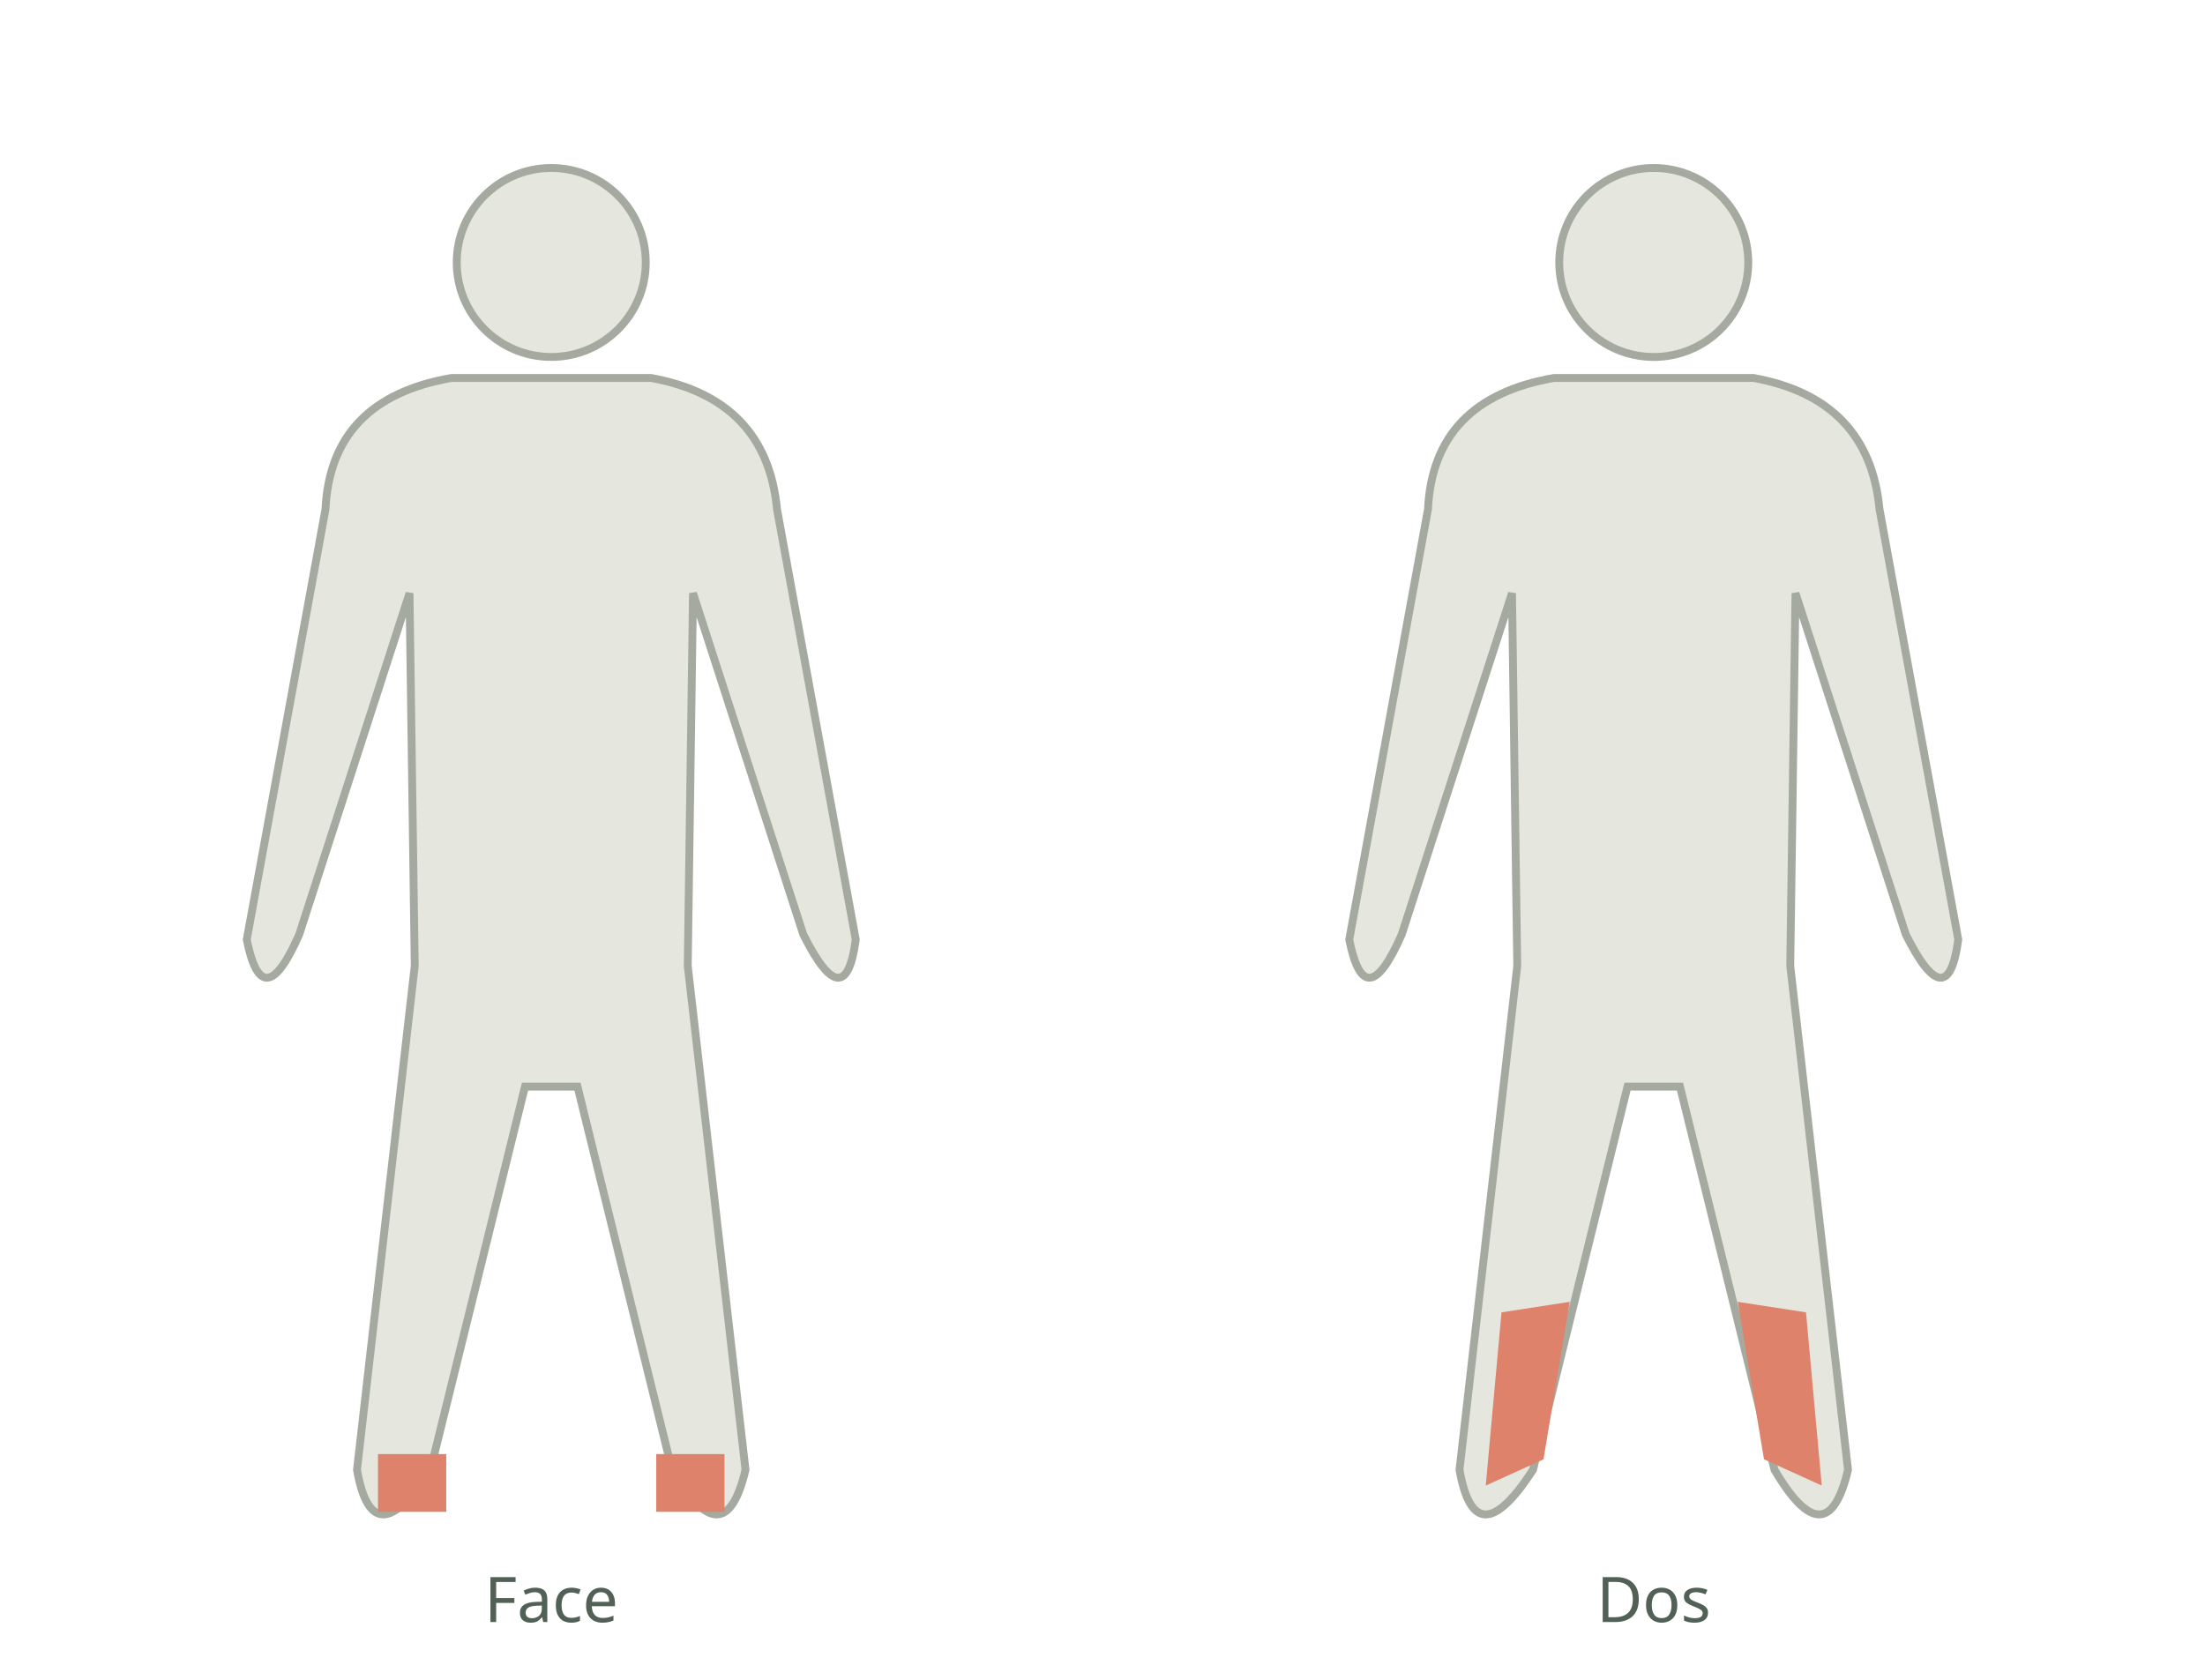
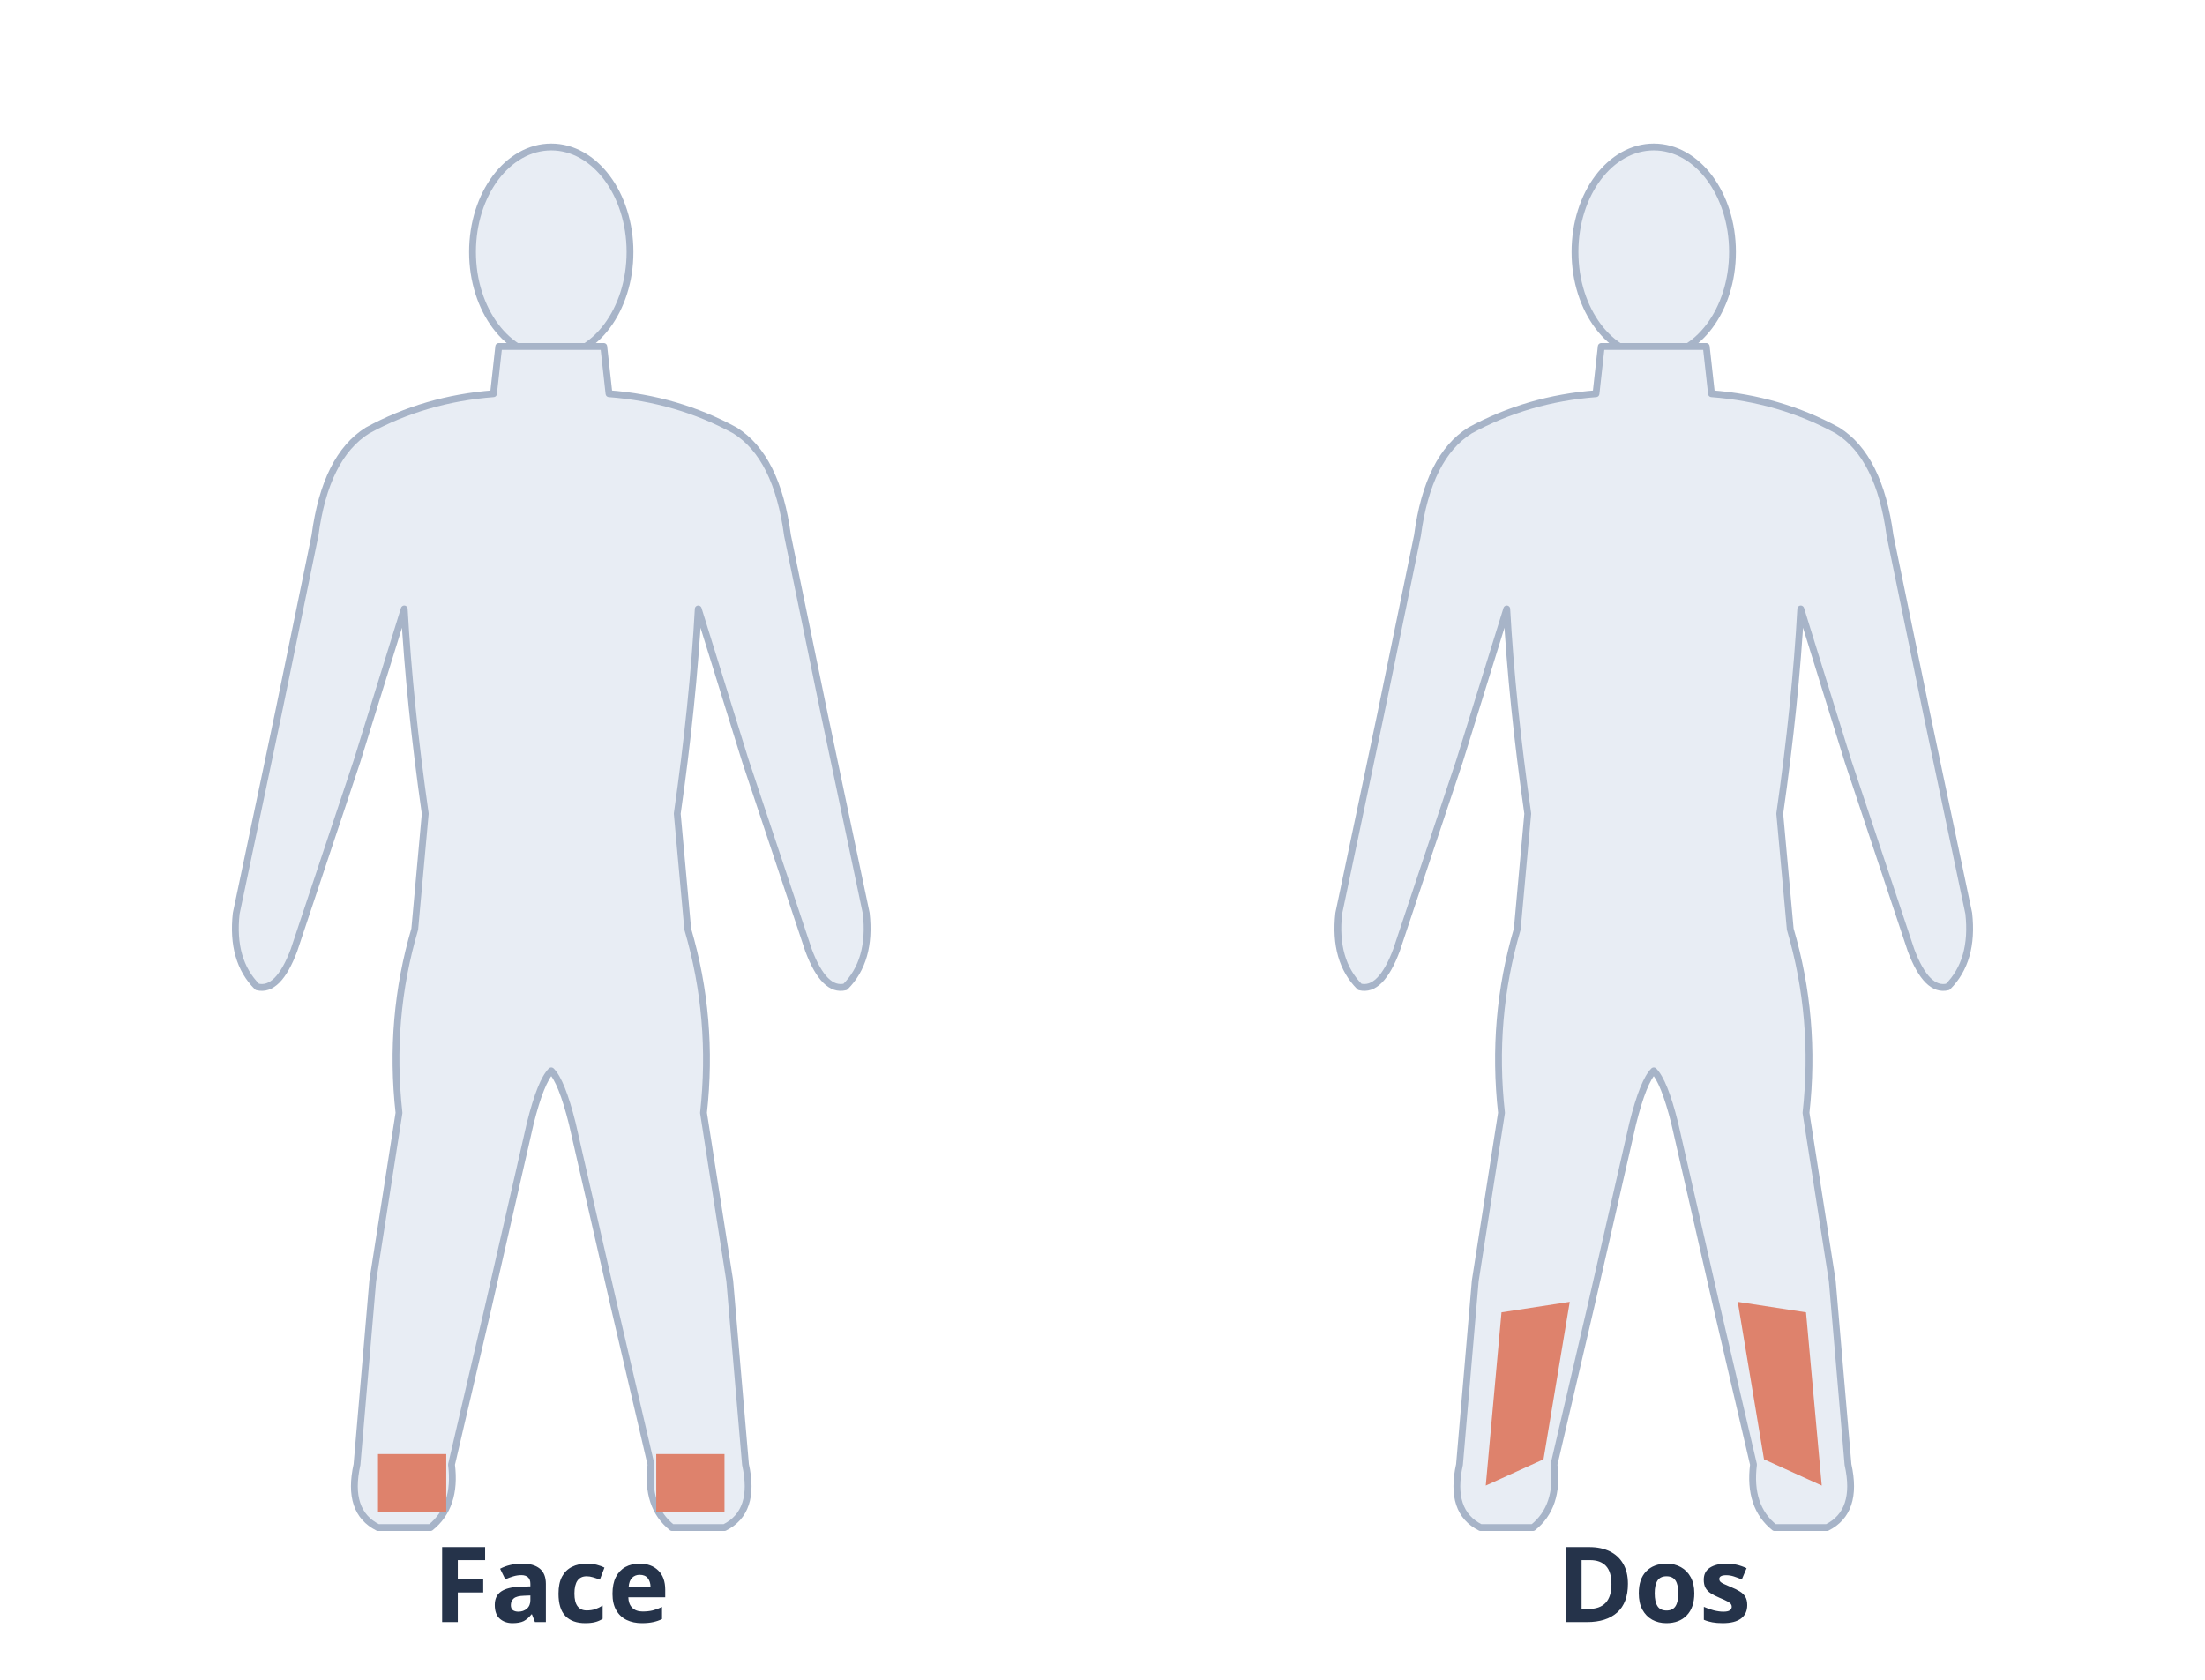
<svg xmlns="http://www.w3.org/2000/svg" viewBox="0 0 420 320" role="img" aria-label="Zones mobilisées : ankle, calves. Carte provisoire.">
  <g transform="translate(5 15)">
-     <g fill="#E5E6DE" stroke="#a5aaa0" stroke-width="1.5">
-       <circle cx="100" cy="35" r="18" />
-       <path d="M81 57 Q58 61 57 82 L42 164 Q45 179 52 163 L73 98 L74 169 L63 265 Q66 282 77 265 L95 192 L105 192 L123 265 Q133 282 137 265 L126 169 L127 98 L148 163 Q156 179 158 164 L143 82 Q141 61 119 57Z" />
+     <g fill="#E8EDF4" stroke="#a7b4c8" stroke-width="1.3" stroke-linejoin="round">
+       <ellipse cx="100" cy="33" rx="15" ry="20" />
+       <path d="M90 51 L89 60 Q76 61 65 67 Q57 72 55 87 L48 121 L40 159 Q39 168 44 173 Q48 174 51 166 L63 130 L72 101 Q73 119 76 140 L74 162 Q69 179 71 197 L66 229 L63 264 Q61 273 67 276 L77 276 Q82 272 81 264 L88 234 L96 199 Q98 191 100 189 Q102 191 104 199 L112 234 L119 264 Q118 272 123 276 L133 276 Q139 273 137 264 L134 229 L129 197 Q131 179 126 162 L124 140 Q127 119 128 101 L137 130 L149 166 Q152 174 156 173 Q161 168 160 159 L152 121 L145 87 Q143 72 135 67 Q124 61 111 60 L110 51Z" />
    </g>
    <path data-zone="ankle" data-role="primary" d="M67 262 H80 V273 H67Z M120 262 H133 V273 H120Z" fill="#DE826C" />
  </g>
  <g transform="translate(215 15)">
-     <g fill="#E5E6DE" stroke="#a5aaa0" stroke-width="1.5">
-       <circle cx="100" cy="35" r="18" />
-       <path d="M81 57 Q58 61 57 82 L42 164 Q45 179 52 163 L73 98 L74 169 L63 265 Q66 282 77 265 L95 192 L105 192 L123 265 Q133 282 137 265 L126 169 L127 98 L148 163 Q156 179 158 164 L143 82 Q141 61 119 57Z" />
+     <g fill="#E8EDF4" stroke="#a7b4c8" stroke-width="1.3" stroke-linejoin="round">
+       <ellipse cx="100" cy="33" rx="15" ry="20" />
+       <path d="M90 51 L89 60 Q76 61 65 67 Q57 72 55 87 L48 121 L40 159 Q39 168 44 173 Q48 174 51 166 L63 130 L72 101 Q73 119 76 140 L74 162 Q69 179 71 197 L66 229 L63 264 Q61 273 67 276 L77 276 Q82 272 81 264 L88 234 L96 199 Q98 191 100 189 Q102 191 104 199 L112 234 L119 264 Q118 272 123 276 L133 276 Q139 273 137 264 L134 229 L129 197 Q131 179 126 162 L124 140 Q127 119 128 101 L137 130 L149 166 Q152 174 156 173 Q161 168 160 159 L152 121 L145 87 Q143 72 135 67 Q124 61 111 60 L110 51Z" />
    </g>
    <path data-zone="calves" data-role="primary" d="M71 235 L84 233 L79 263 L68 268Z M116 233 L129 235 L132 268 L121 263Z" fill="#DE826C" />
  </g>
-   <text x="105" y="309" text-anchor="middle" font-family="sans-serif" font-size="12" fill="#526155">Face</text>
-   <text x="315" y="309" text-anchor="middle" font-family="sans-serif" font-size="12" fill="#526155">Dos</text>
+   <text x="105" y="309" text-anchor="middle" font-family="sans-serif" font-size="20" font-weight="700" fill="#25334a">Face</text>
+   <text x="315" y="309" text-anchor="middle" font-family="sans-serif" font-size="20" font-weight="700" fill="#25334a">Dos</text>
</svg>
